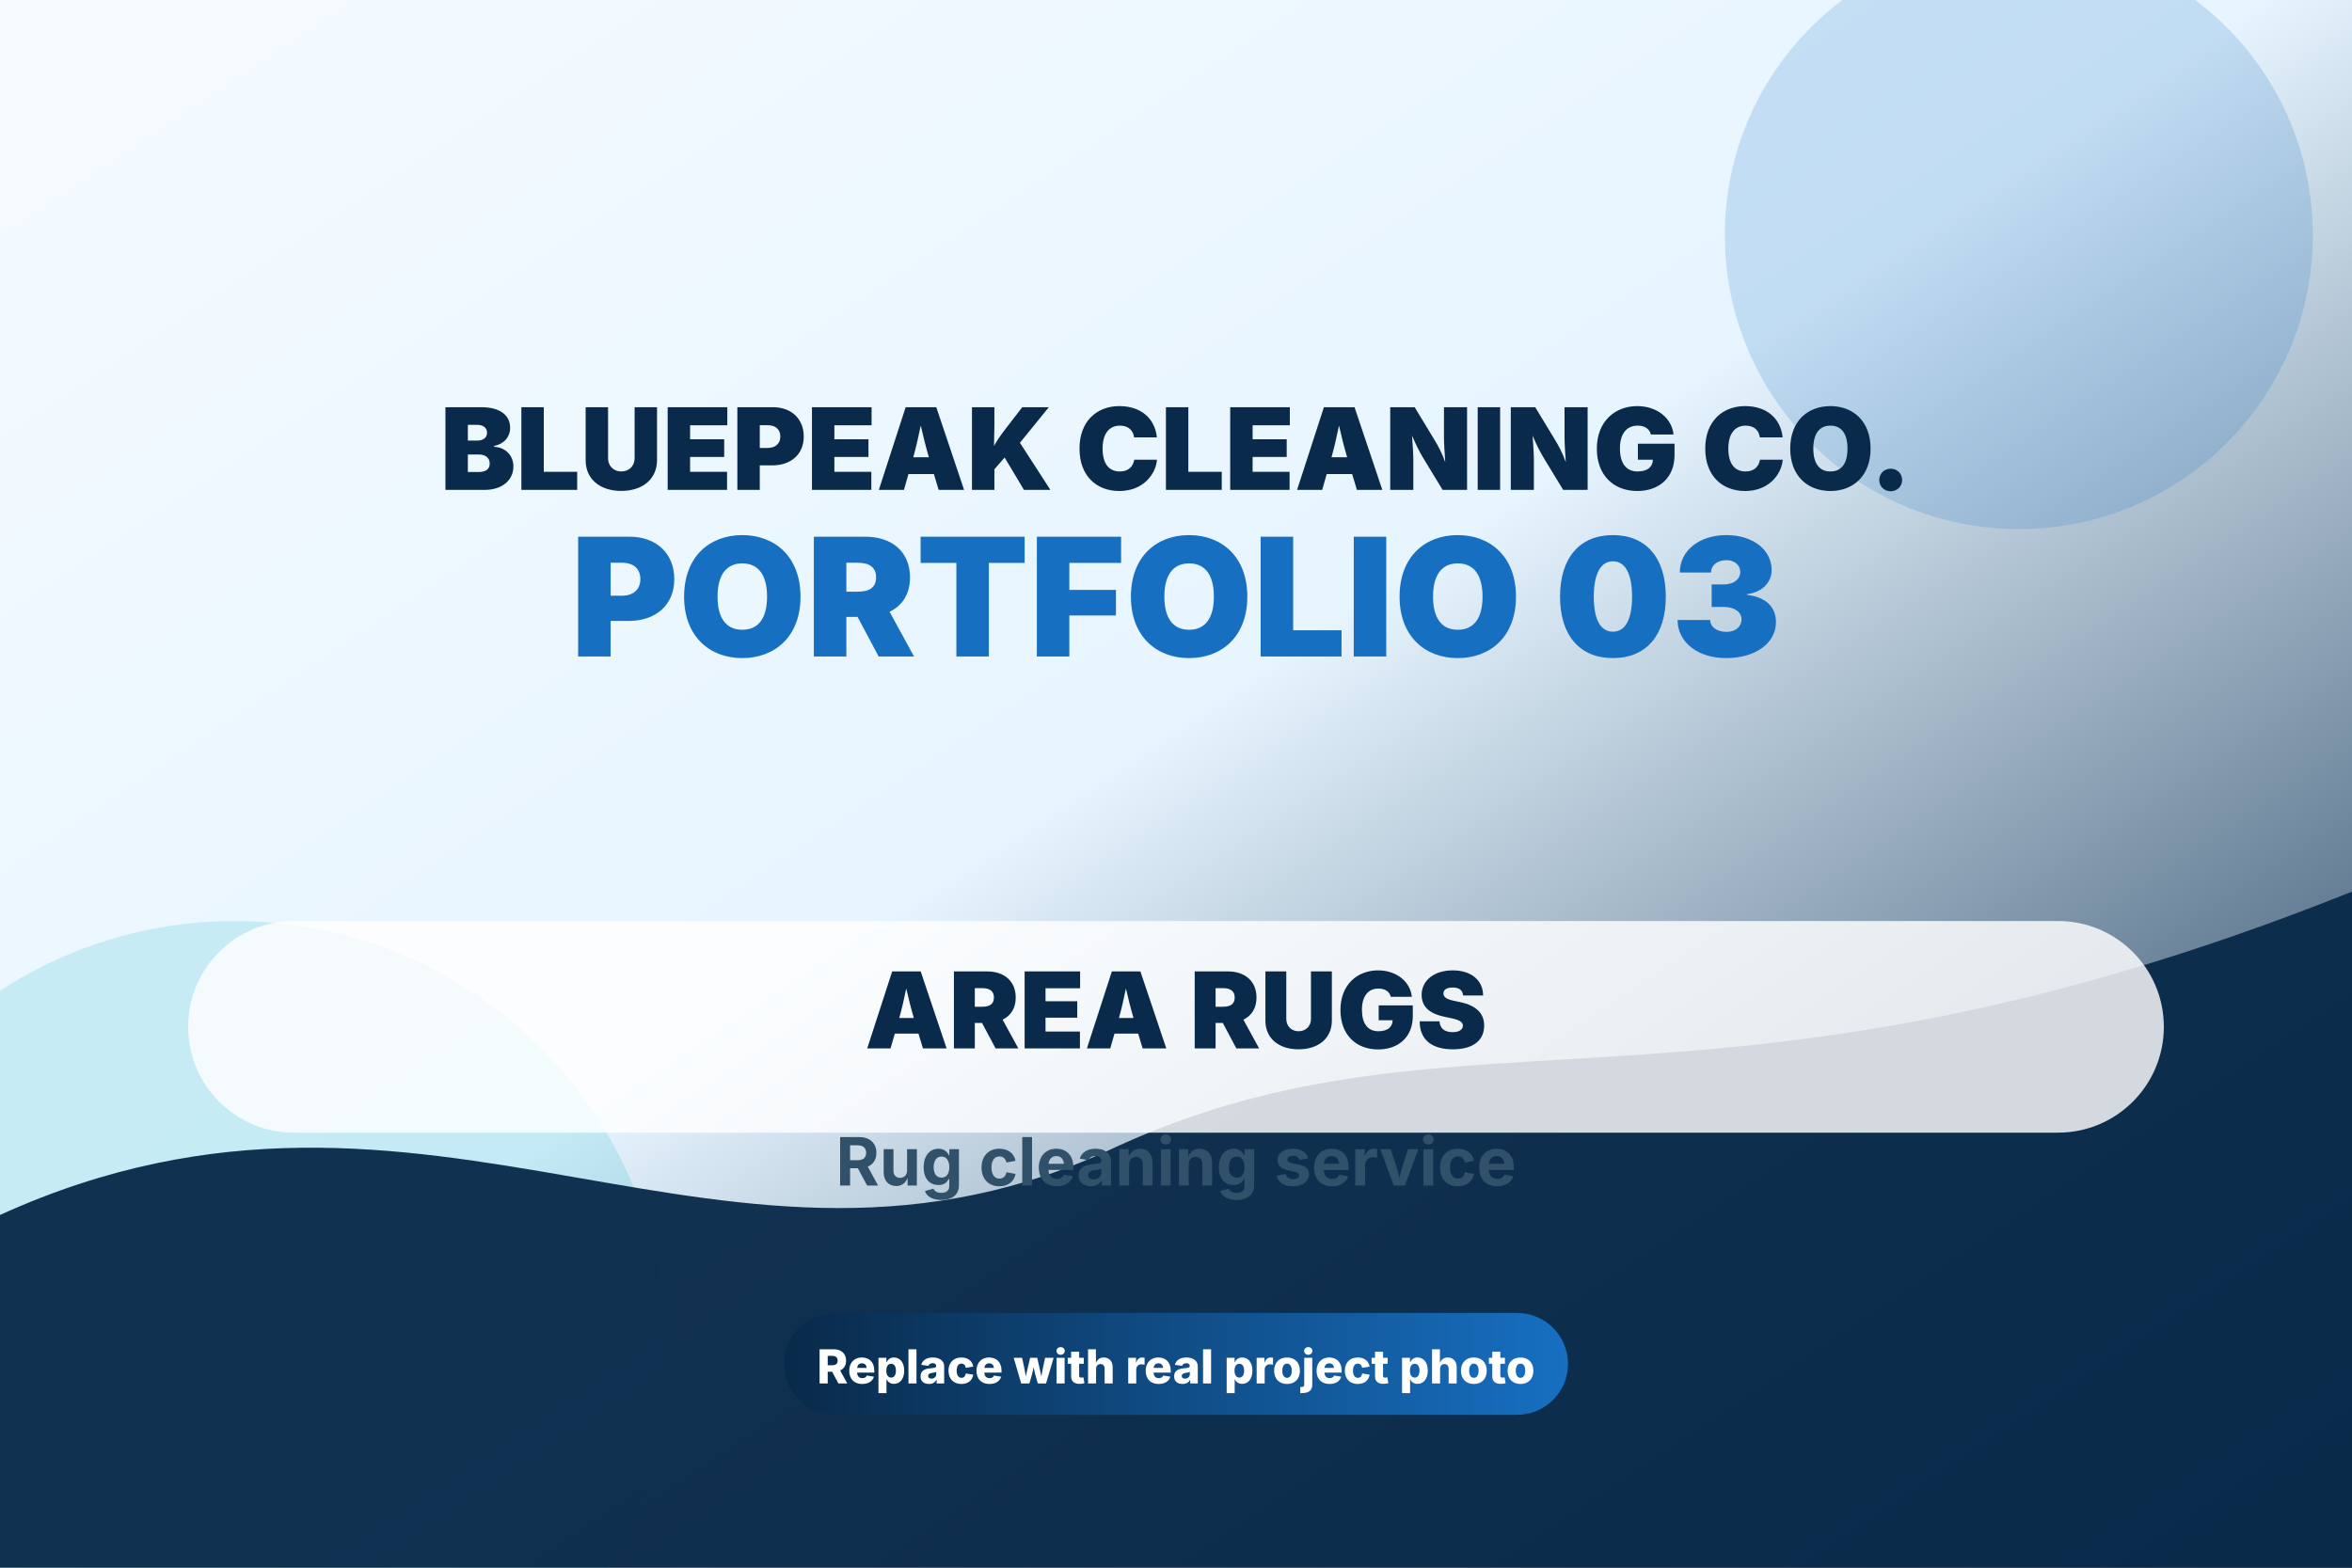
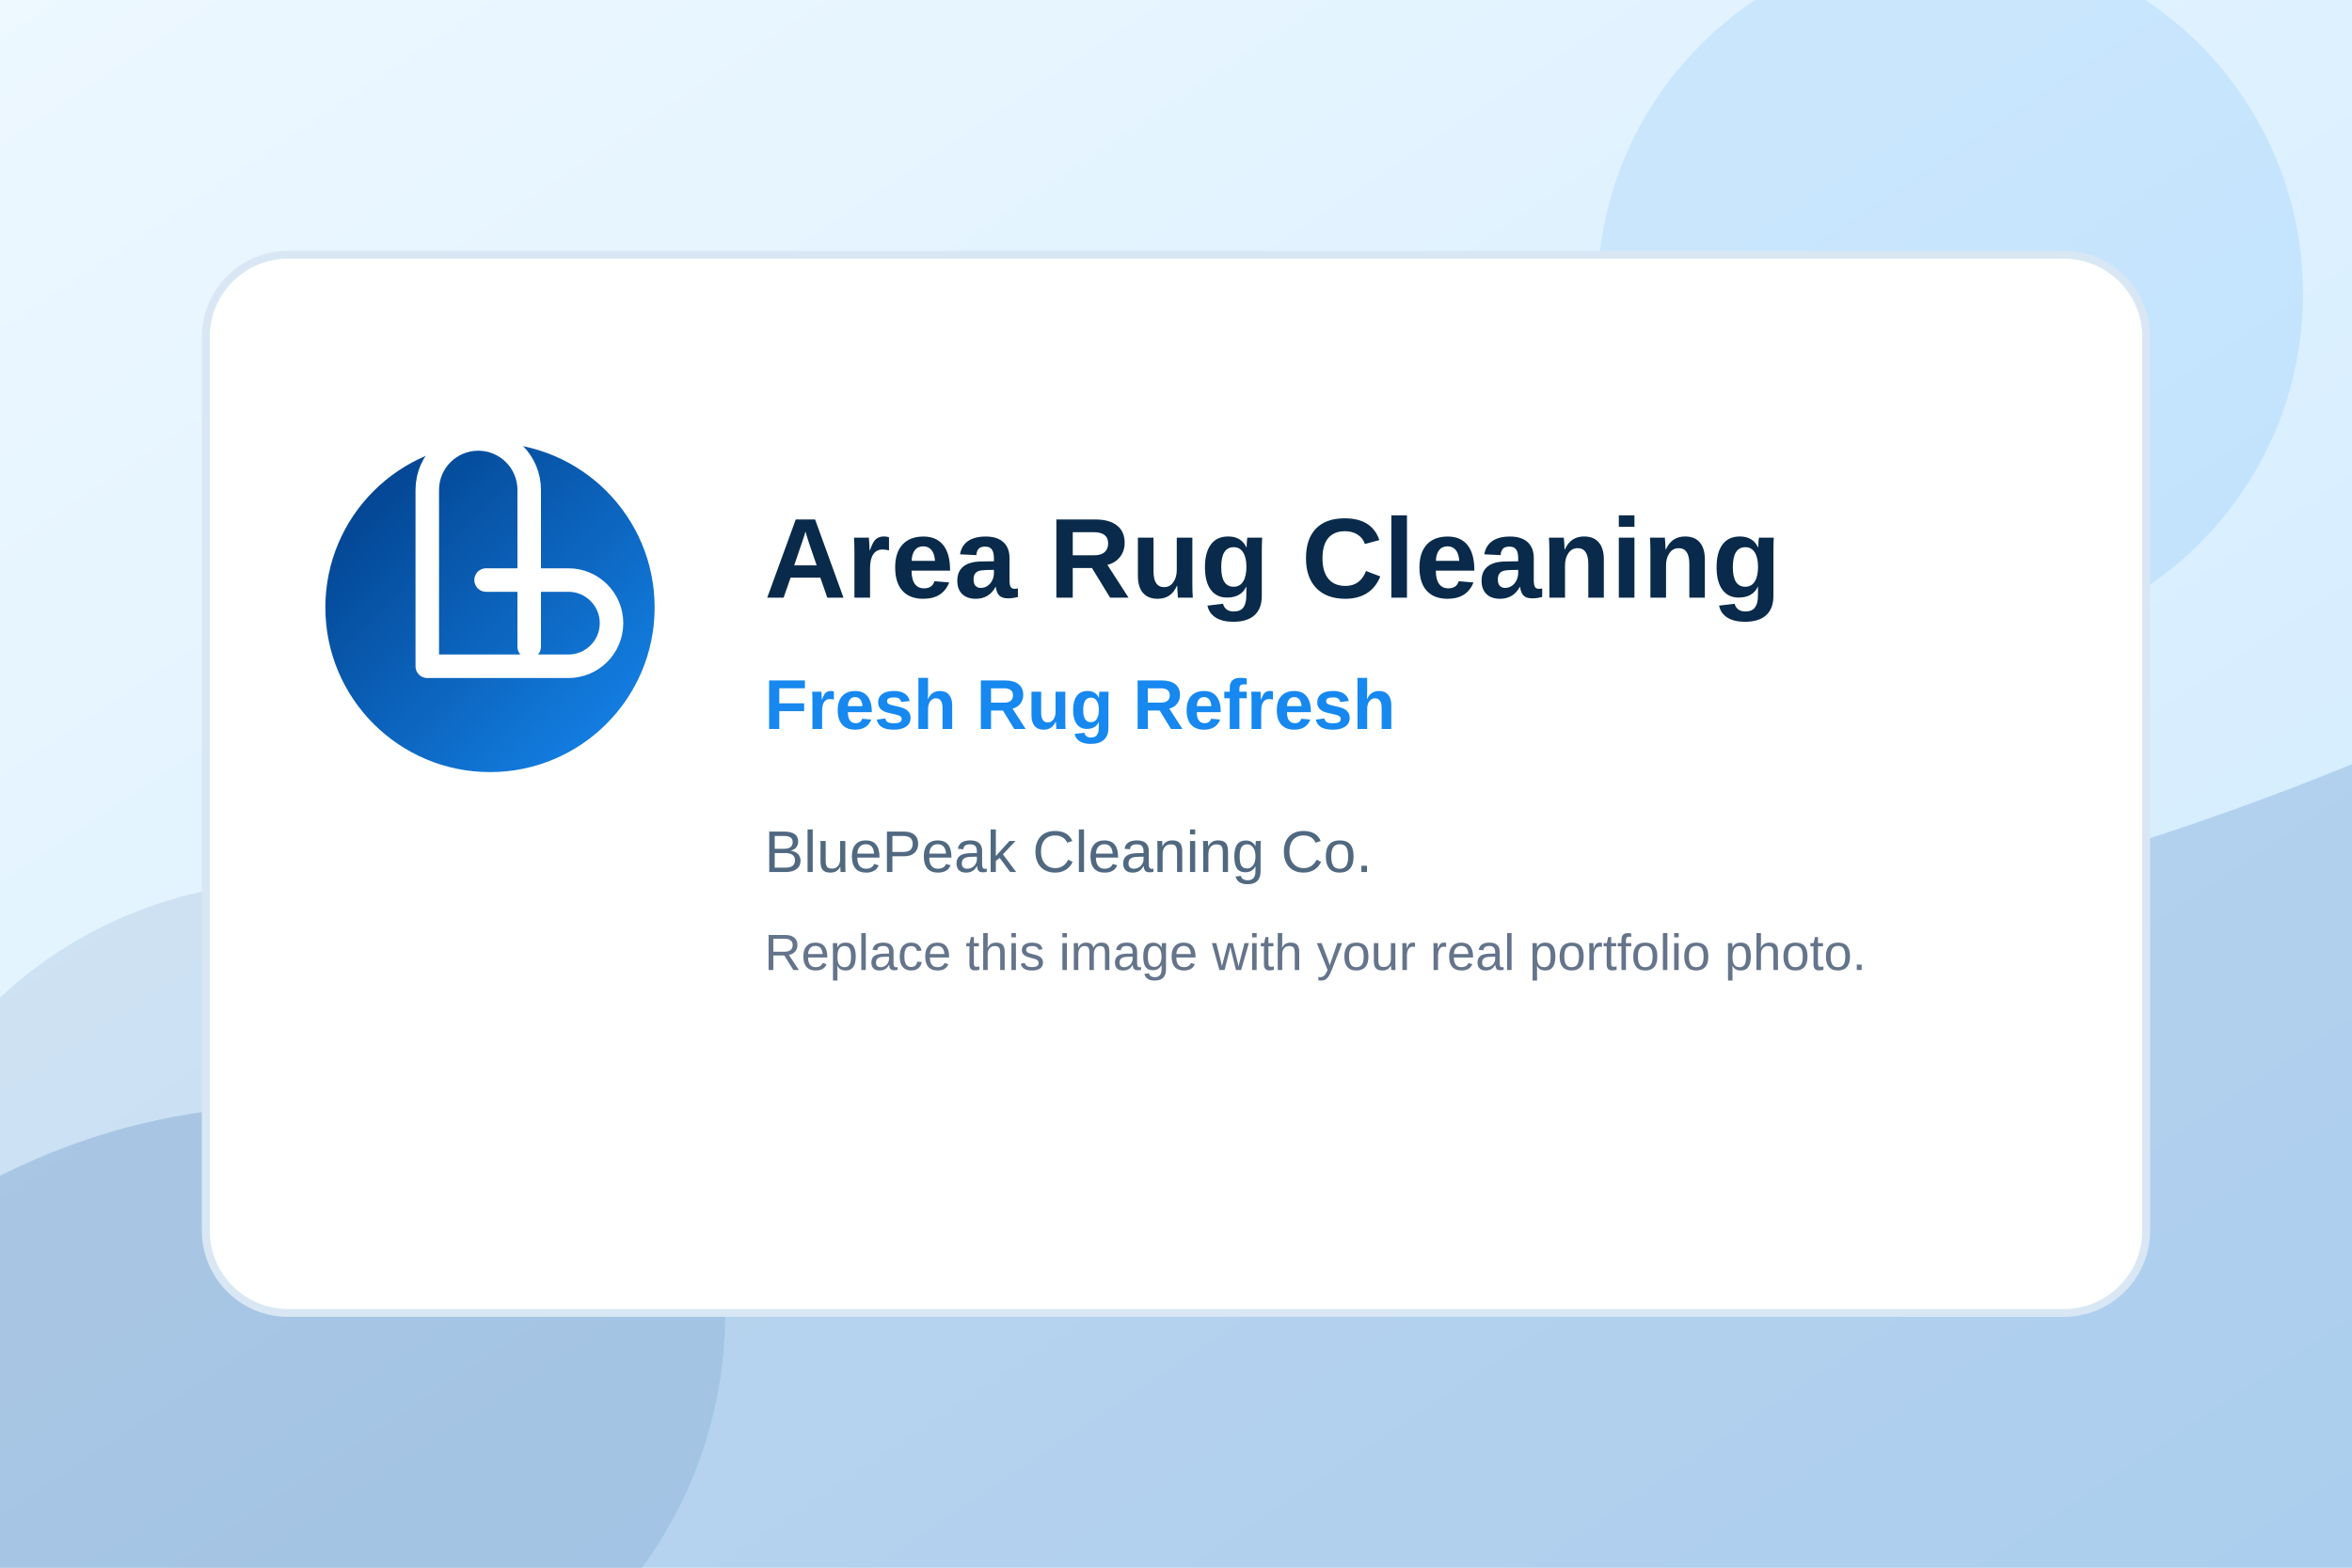
<svg xmlns="http://www.w3.org/2000/svg" width="1200" height="800" viewBox="0 0 1200 800">
  <defs>
    <linearGradient id="g" x1="0" y1="0" x2="1" y2="1">
-       <stop offset="0" stop-color="#f6fbff" />
-       <stop offset="0.48" stop-color="#e7f5ff" />
-       <stop offset="1" stop-color="#092a4a" />
+       <stop stop-color="#edf8ff" />
+       <stop offset="1" stop-color="#cfeaff" />
    </linearGradient>
-     <linearGradient id="b" x1="0" y1="0" x2="1" y2="0">
-       <stop offset="0" stop-color="#092a4a" />
-       <stop offset="1" stop-color="#176fc1" />
+     <linearGradient id="b" x1="0" y1="0" x2="1" y2="1">
+       <stop stop-color="#003b84" />
+       <stop offset="1" stop-color="#1688ef" />
    </linearGradient>
  </defs>
  <rect width="1200" height="800" fill="url(#g)" />
-   <circle cx="1030" cy="120" r="150" fill="#176fc1" opacity="0.18" />
-   <circle cx="120" cy="690" r="220" fill="#22b8c9" opacity="0.18" />
-   <path d="M0 620 C220 520 370 680 570 585 C745 505 875 585 1200 455 L1200 800 L0 800 Z" fill="#092a4a" opacity="0.96" />
-   <path d="M150 470 h900 a54 54 0 0 1 54 54 v0 a54 54 0 0 1 -54 54 H150 a54 54 0 0 1 -54 -54 v0 a54 54 0 0 1 54 -54 Z" fill="#fff" opacity="0.82" />
-   <text x="600" y="250" font-family="Inter, Arial, sans-serif" text-anchor="middle" font-size="58" font-weight="900" fill="#092a4a">BLUEPEAK CLEANING CO.</text>
-   <text x="600" y="335" font-family="Inter, Arial, sans-serif" text-anchor="middle" font-size="84" font-weight="900" fill="#176fc1">PORTFOLIO 03</text>
-   <text x="600" y="535" font-family="Inter, Arial, sans-serif" text-anchor="middle" font-size="54" font-weight="900" fill="#092a4a">AREA RUGS</text>
-   <text x="600" y="605" font-family="Inter, Arial, sans-serif" text-anchor="middle" font-size="34" font-weight="700" fill="#31506a">Rug cleaning service</text>
-   <rect x="400" y="670" width="400" height="52" rx="26" fill="url(#b)" />
-   <text x="600" y="706" font-family="Inter, Arial, sans-serif" text-anchor="middle" font-size="24" font-weight="800" fill="#fff">Replace with real project photo</text>
+   <circle cx="995" cy="150" r="180" fill="#1688ef" opacity=".12" />
+   <circle cx="150" cy="670" r="220" fill="#003b84" opacity=".10" />
+   <path d="M0 600 C200 500 350 650 540 560 C760 455 880 520 1200 390 L1200 800 L0 800 Z" fill="#0a4f9f" opacity=".18" />
+   <rect x="105" y="130" width="990" height="540" rx="42" fill="white" stroke="#d8e7f3" stroke-width="4" />
+   <circle cx="250" cy="310" r="84" fill="url(#b)" />
+   <path d="M220 340h70a22 22 0 0 0 0-44h-42" fill="none" stroke="white" stroke-width="12" stroke-linecap="round" stroke-linejoin="round" />
+   <path d="M218 340V250a26 26 0 0 1 52 0v80" fill="none" stroke="white" stroke-width="12" stroke-linecap="round" stroke-linejoin="round" />
+   <text x="390" y="305" font-family="Arial, sans-serif" font-size="58" font-weight="800" fill="#092a4a">Area Rug Cleaning</text>
+   <text x="390" y="372" font-family="Arial, sans-serif" font-size="36" font-weight="700" fill="#1688ef">Fresh Rug Refresh</text>
+   <text x="390" y="445" font-family="Arial, sans-serif" font-size="30" fill="#506981">BluePeak Cleaning Co.</text>
+   <text x="390" y="495" font-family="Arial, sans-serif" font-size="26" fill="#64748b">Replace this image with your real portfolio photo.</text>
</svg>
